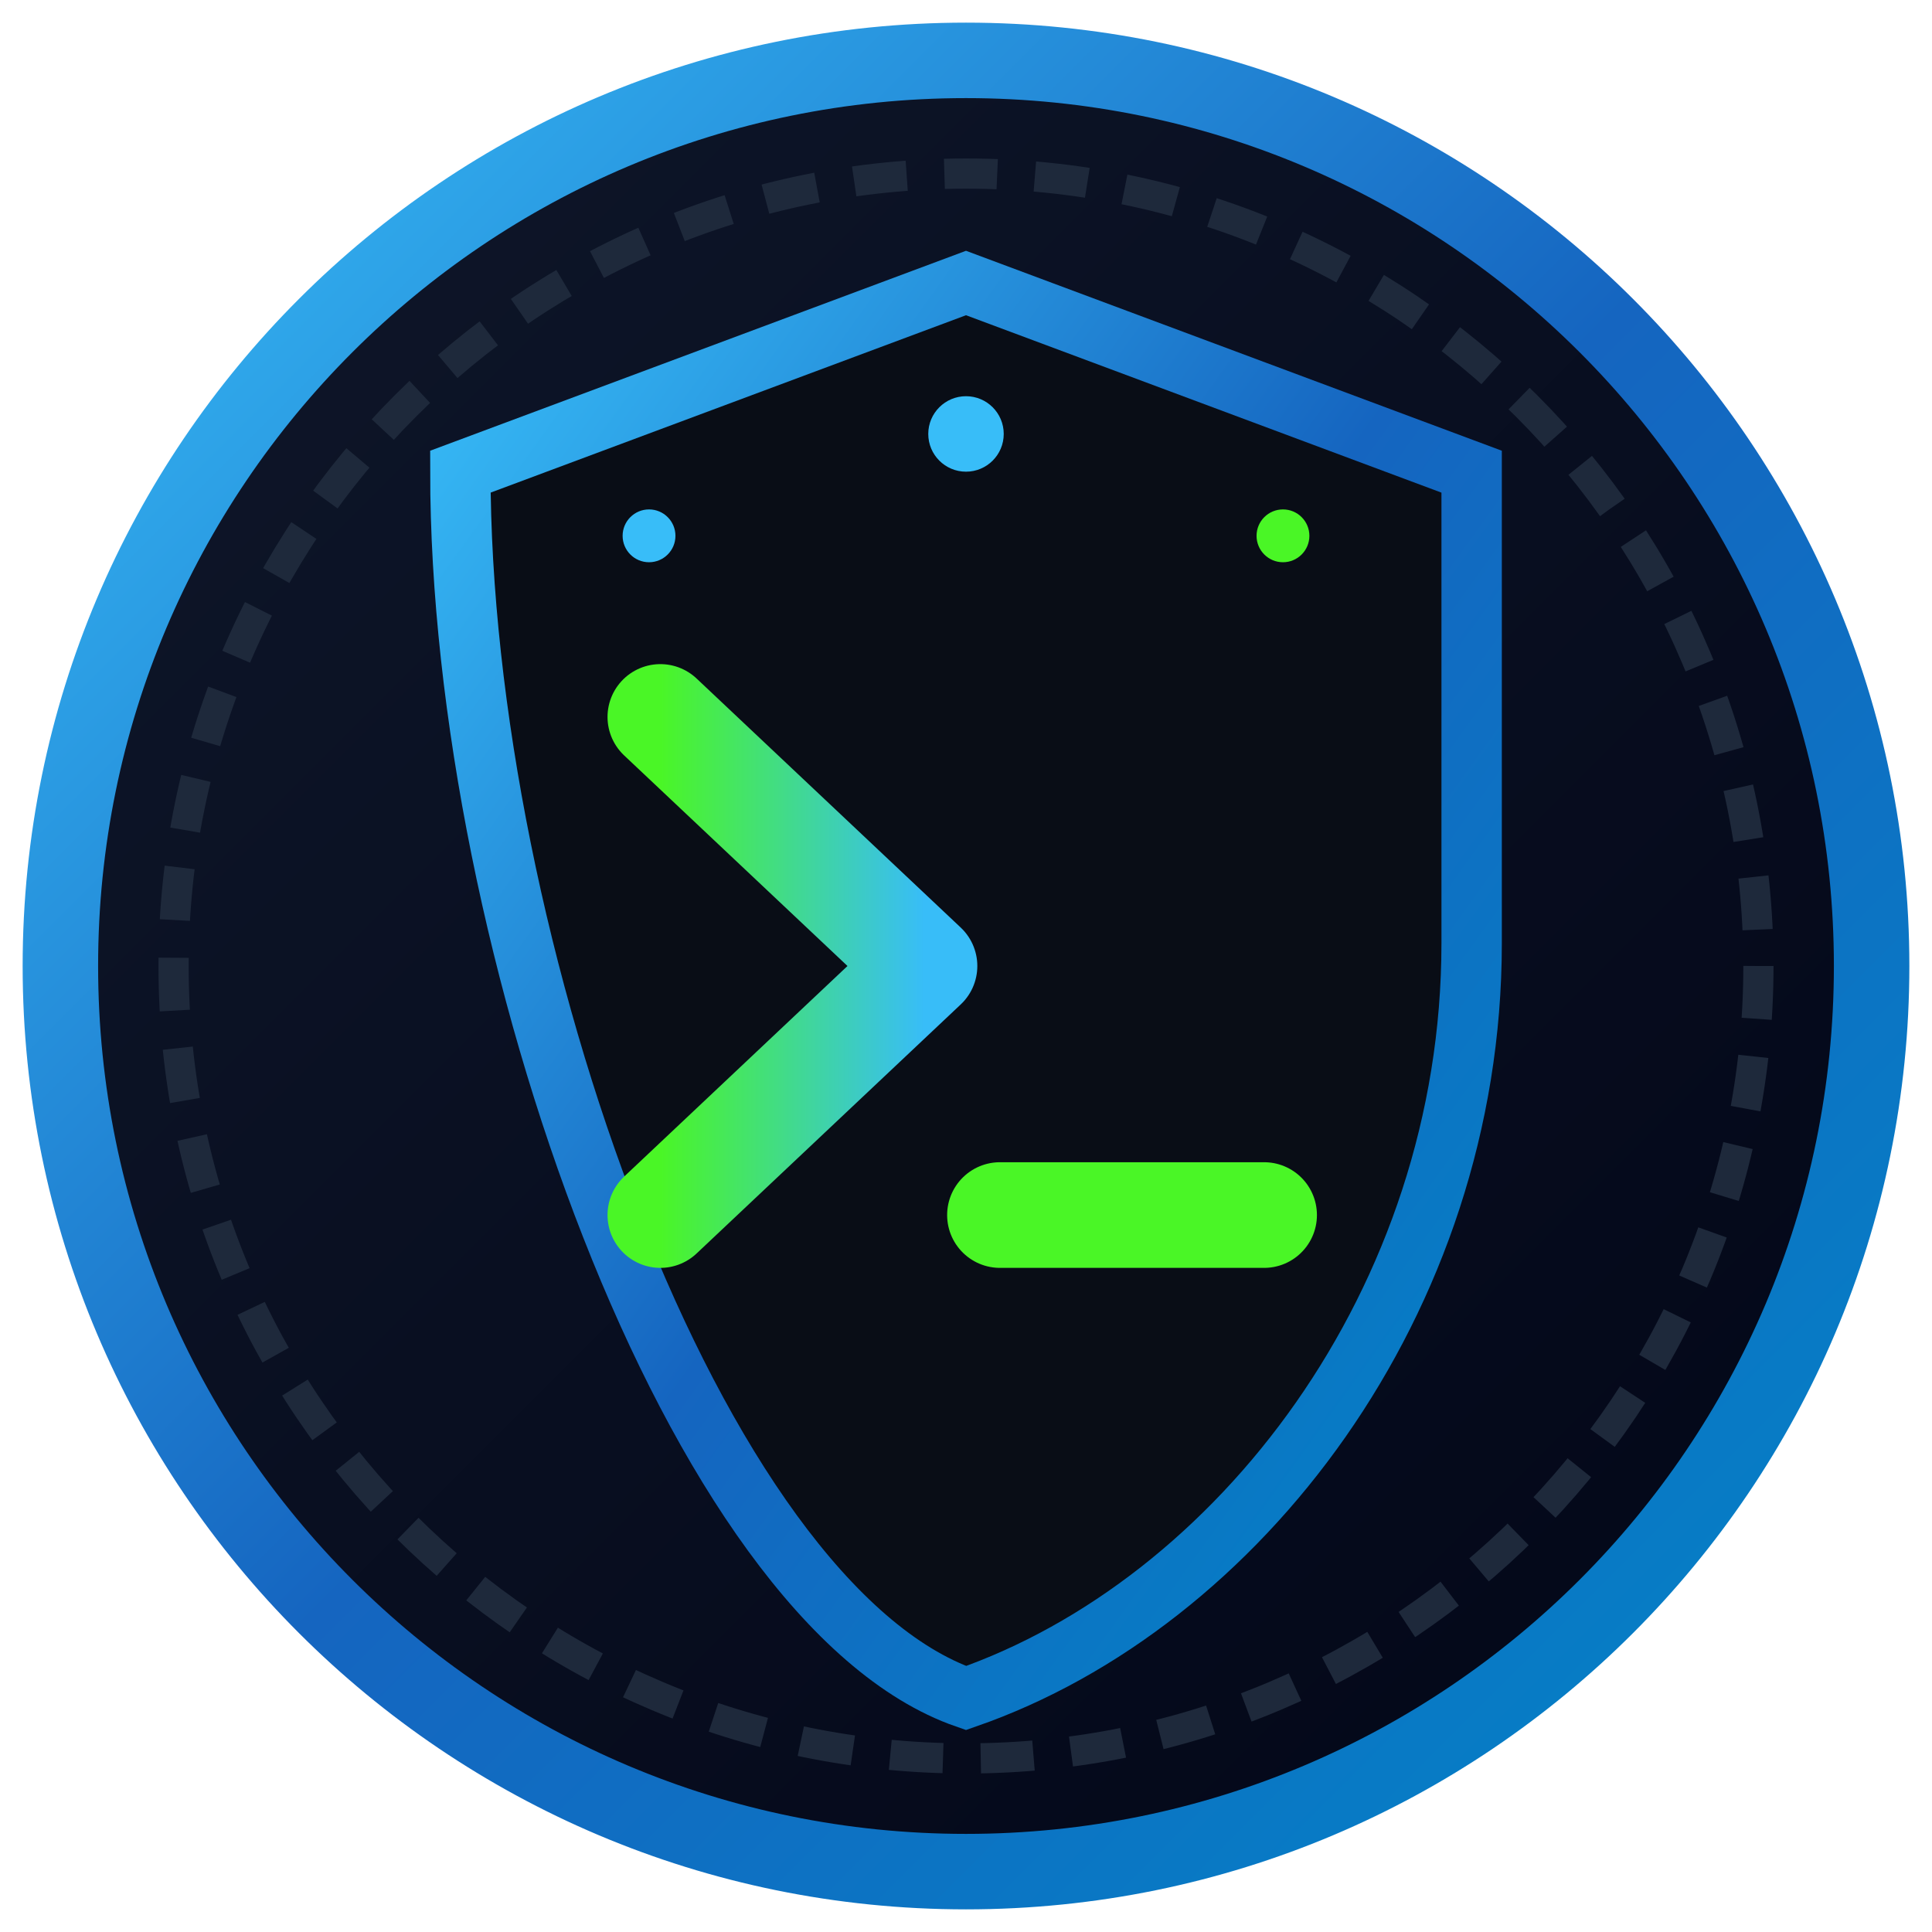
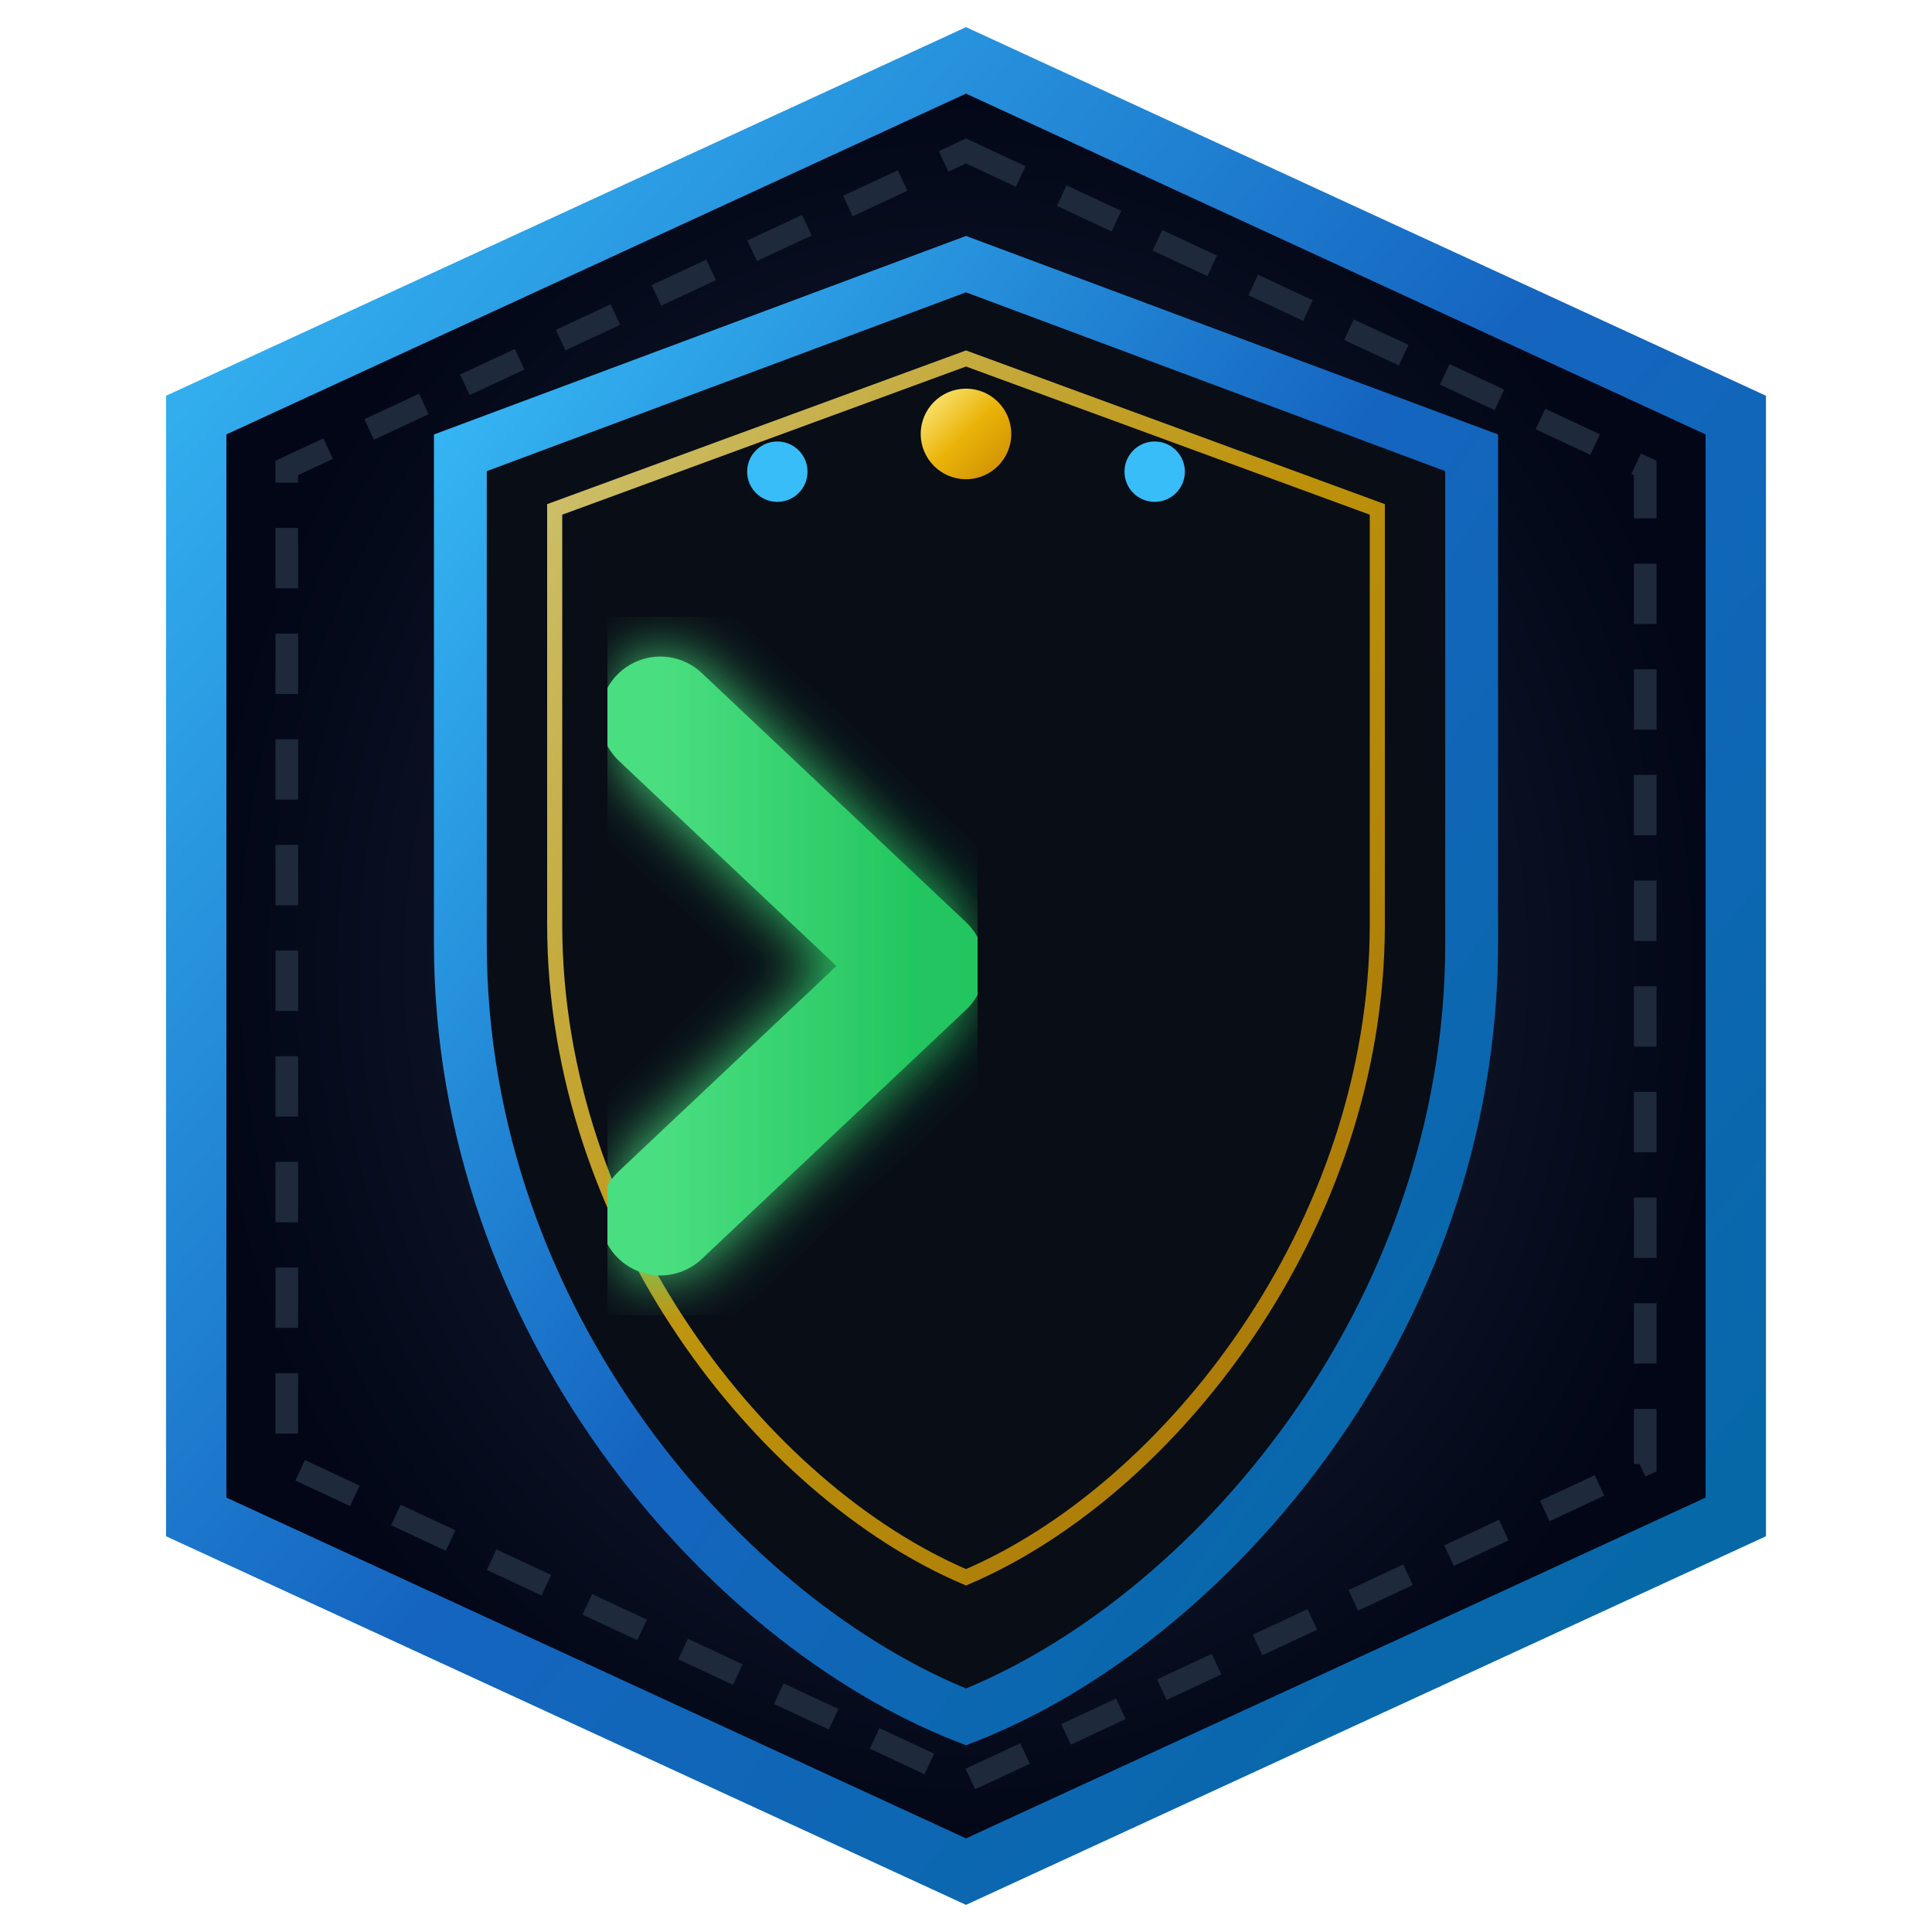
<svg xmlns="http://www.w3.org/2000/svg" viewBox="0 0 512 512" width="512" height="512">
  <defs>
-     <linearGradient id="bgGrad" x1="0%" y1="0%" x2="100%" y2="100%">
-       <stop offset="0%" stop-color="#0f172a" />
+     <radialGradient id="bgGlow" cx="50%" cy="50%" r="50%">
+       <stop offset="0%" stop-color="#1e293b" />
      <stop offset="100%" stop-color="#020617" />
-     </linearGradient>
-     <linearGradient id="shieldGrad" x1="0%" y1="0%" x2="100%" y2="100%">
+     </radialGradient>
+     <linearGradient id="shieldMetal" x1="0%" y1="0%" x2="100%" y2="100%">
      <stop offset="0%" stop-color="#38bdf8" />
      <stop offset="50%" stop-color="#1565c0" />
-       <stop offset="100%" stop-color="#0284c7" />
+       <stop offset="100%" stop-color="#0369a1" />
    </linearGradient>
-     <linearGradient id="glowGrad" x1="0%" y1="0%" x2="100%" y2="0%">
-       <stop offset="0%" stop-color="#4af626" />
-       <stop offset="100%" stop-color="#38bdf8" />
+     <linearGradient id="laserGreen" x1="0%" y1="0%" x2="100%" y2="0%">
+       <stop offset="0%" stop-color="#4ade80" />
+       <stop offset="100%" stop-color="#22c55e" />
    </linearGradient>
+     <linearGradient id="goldAccent" x1="0%" y1="0%" x2="100%" y2="100%">
+       <stop offset="0%" stop-color="#fef08a" />
+       <stop offset="50%" stop-color="#eab308" />
+       <stop offset="100%" stop-color="#ca8a04" />
+     </linearGradient>
+     <filter id="neonGlow" x="-20%" y="-20%" width="140%" height="140%">
+       <feGaussianBlur stdDeviation="8" result="blur" />
+       <feComposite in="SourceGraphic" in2="blur" operator="over" />
+     </filter>
  </defs>
-   <circle cx="256" cy="256" r="240" fill="url(#bgGrad)" stroke="url(#shieldGrad)" stroke-width="20" />
-   <circle cx="256" cy="256" r="210" fill="none" stroke="#1e293b" stroke-width="8" stroke-dasharray="14 10" />
-   <path d="M256 75 L390 125 V250 C390 345 328 425 256 450 C184 425 122 250 122 125 Z" fill="#090d16" stroke="url(#shieldGrad)" stroke-width="16" />
-   <path d="M175 190 L245 256 L175 322" fill="none" stroke="url(#glowGrad)" stroke-width="28" stroke-linecap="round" stroke-linejoin="round" />
-   <line x1="265" y1="322" x2="335" y2="322" stroke="#4af626" stroke-width="28" stroke-linecap="round" />
-   <circle cx="256" cy="115" r="10" fill="#38bdf8" />
-   <circle cx="340" cy="142" r="7" fill="#4af626" />
-   <circle cx="172" cy="142" r="7" fill="#38bdf8" />
+   <polygon points="256,16 460,110 460,402 256,496 52,402 52,110" fill="url(#bgGlow)" stroke="url(#shieldMetal)" stroke-width="16" />
+   <polygon points="256,40 436,124 436,388 256,472 76,388 76,124" fill="none" stroke="#1e293b" stroke-width="6" stroke-dasharray="16 12" />
+   <path d="M256 70 L390 120 V250 C390 350 320 430 256 455 C192 430 122 350 122 250 V120 Z" fill="#090d16" stroke="url(#shieldMetal)" stroke-width="14" />
+   <path d="M256 95 L365 135 V245 C365 325 310 395 256 418 C202 395 147 325 147 245 V135 Z" fill="none" stroke="url(#goldAccent)" stroke-width="4" opacity="0.8" />
+   <path d="M175 190 L245 256 L175 322" fill="none" stroke="url(#laserGreen)" stroke-width="32" stroke-linecap="round" stroke-linejoin="round" filter="url(#neonGlow)" />
+   <line x1="265" y1="322" x2="335" y2="322" stroke="url(#laserGreen)" stroke-width="32" stroke-linecap="round" filter="url(#neonGlow)" />
+   <circle cx="256" cy="115" r="12" fill="url(#goldAccent)" />
+   <circle cx="206" cy="125" r="8" fill="#38bdf8" />
+   <circle cx="306" cy="125" r="8" fill="#38bdf8" />
</svg>
